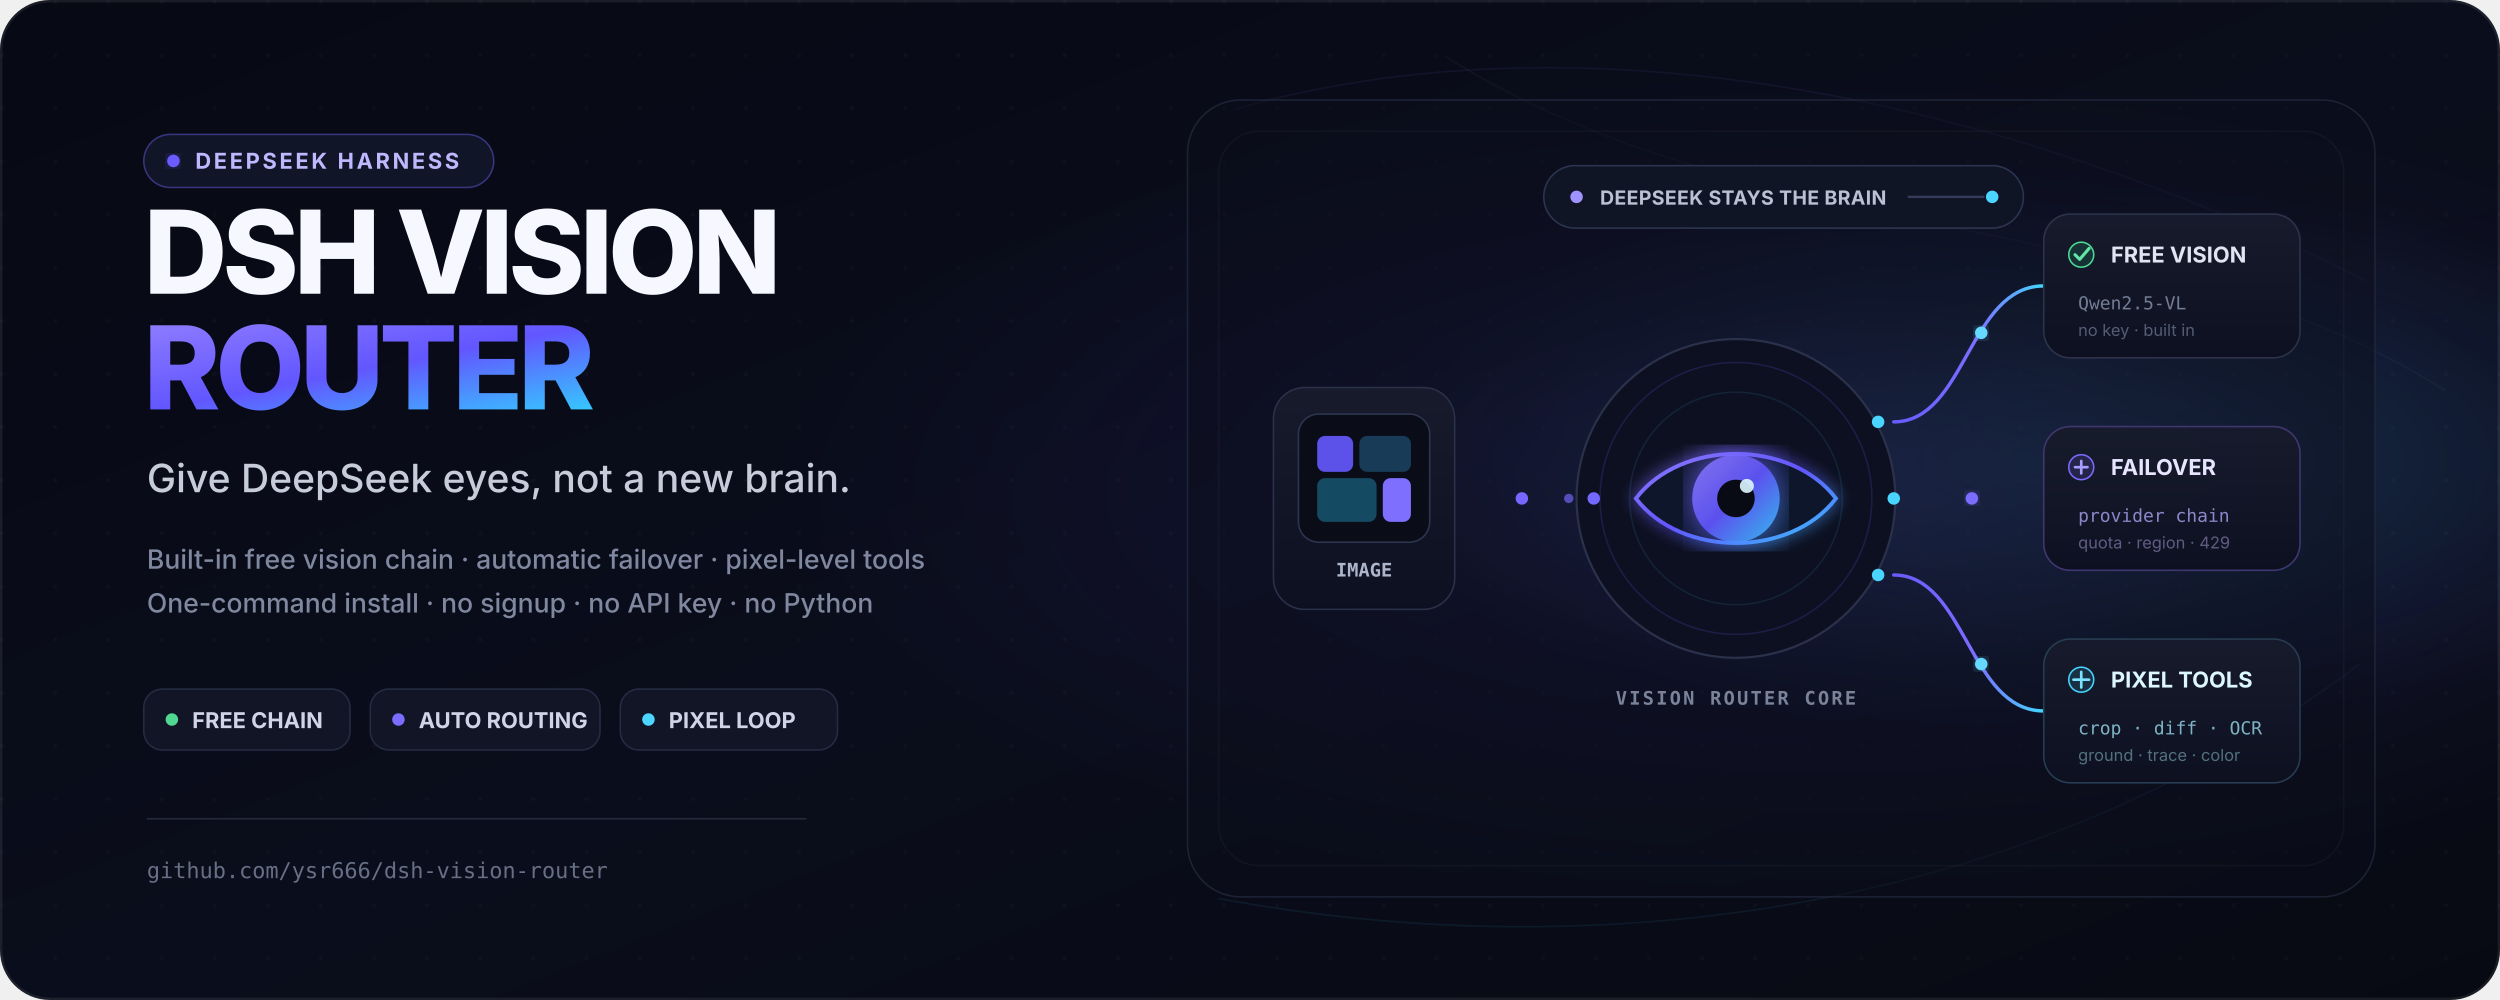
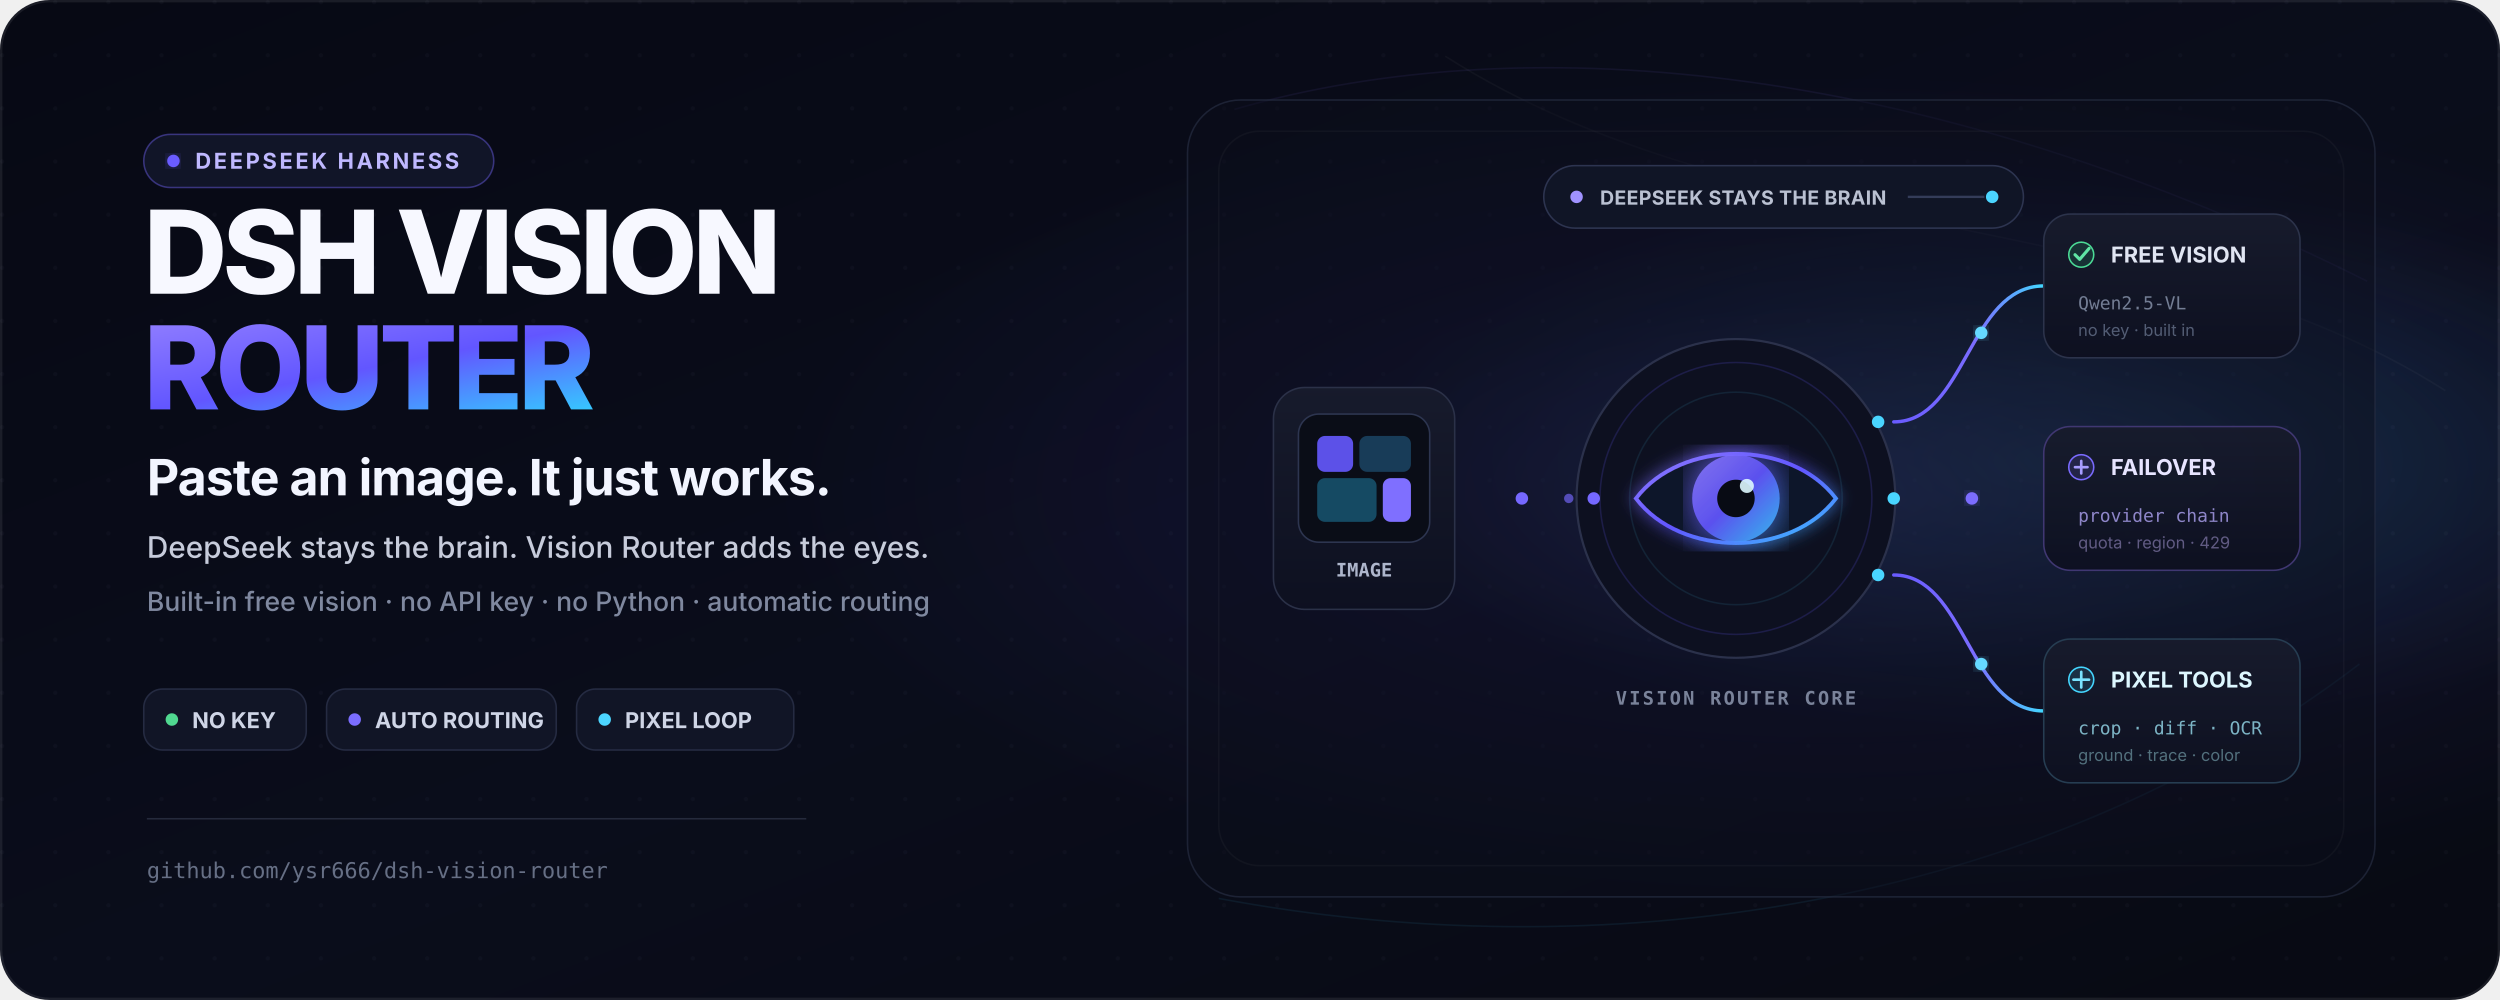
<svg xmlns="http://www.w3.org/2000/svg" width="1600" height="640" viewBox="0 0 1600 640">
  <defs>
    <linearGradient id="bg" x1="0" y1="0" x2="1" y2="1">
      <stop offset="0" stop-color="#070914" />
      <stop offset="0.52" stop-color="#0A0D1B" />
      <stop offset="1" stop-color="#080A13" />
    </linearGradient>
    <radialGradient id="violetGlow" cx="73%" cy="49%" r="42%">
      <stop offset="0" stop-color="#715CFF" stop-opacity=".23" />
      <stop offset=".45" stop-color="#604CFF" stop-opacity=".08" />
      <stop offset="1" stop-color="#604CFF" stop-opacity="0" />
    </radialGradient>
    <radialGradient id="cyanGlow" cx="82%" cy="46%" r="28%">
      <stop offset="0" stop-color="#46D8FF" stop-opacity=".15" />
      <stop offset="1" stop-color="#46D8FF" stop-opacity="0" />
    </radialGradient>
    <linearGradient id="iris" x1="0" y1="0" x2="1" y2="1">
      <stop offset="0" stop-color="#8D7BFF" />
      <stop offset=".5" stop-color="#6256FF" />
      <stop offset="1" stop-color="#36C8FF" />
    </linearGradient>
    <linearGradient id="route" x1="0" y1="0" x2="1" y2="0">
      <stop offset="0" stop-color="#695BFF" />
      <stop offset=".55" stop-color="#7B6DFF" />
      <stop offset="1" stop-color="#42D8FF" />
    </linearGradient>
    <linearGradient id="chip" x1="0" y1="0" x2="0" y2="1">
      <stop offset="0" stop-color="#171B2C" stop-opacity=".95" />
      <stop offset="1" stop-color="#0D1020" stop-opacity=".95" />
    </linearGradient>
    <filter id="blur40">
      <feGaussianBlur stdDeviation="40" />
    </filter>
    <filter id="glow">
      <feGaussianBlur stdDeviation="5" result="b" />
      <feMerge>
        <feMergeNode in="b" />
        <feMergeNode in="SourceGraphic" />
      </feMerge>
    </filter>
    <filter id="softGlow">
      <feGaussianBlur stdDeviation="12" result="b" />
      <feMerge>
        <feMergeNode in="b" />
        <feMergeNode in="SourceGraphic" />
      </feMerge>
    </filter>
    <pattern id="dots" width="34" height="34" patternUnits="userSpaceOnUse">
      <circle cx="1.4" cy="1.4" r="1.35" fill="#65708A" opacity=".12" />
    </pattern>
  </defs>
  <rect width="1600" height="640" rx="32" fill="url(#bg)" />
  <rect width="1600" height="640" rx="32" fill="url(#dots)" opacity=".45" />
  <rect width="1600" height="640" rx="32" fill="url(#violetGlow)" />
  <rect width="1600" height="640" rx="32" fill="url(#cyanGlow)" />
  <path d="M790 70 C980 15 1240 42 1515 180" fill="none" stroke="#8D7BFF" stroke-opacity=".08" stroke-width="1" />
  <path d="M780 575 C1020 620 1300 585 1510 425" fill="none" stroke="#47CFFF" stroke-opacity=".08" stroke-width="1" />
  <path d="M925 36 C1120 160 1380 132 1565 250" fill="none" stroke="#FFFFFF" stroke-opacity=".035" stroke-width="1" />
  <g transform="translate(92,86)">
    <g>
      <rect x="0" y="0" width="224" height="34" rx="17" fill="#111528" stroke="#7568FF" stroke-opacity=".42" />
      <circle cx="19" cy="17" r="4" fill="#6A5BFF" filter="url(#glow)" />
      <text x="33" y="22" fill="#BFB8FF" font-family="Inter, Arial, sans-serif" font-size="14" font-weight="700" letter-spacing="1.7">DEEPSEEK HARNESS</text>
    </g>
    <text x="0" y="102" fill="#F7F8FF" font-family="Inter, Arial, sans-serif" font-size="74" font-weight="760" letter-spacing="-3.1">DSH VISION</text>
    <text x="0" y="176" fill="url(#iris)" font-family="Inter, Arial, sans-serif" font-size="74" font-weight="760" letter-spacing="-3.1">ROUTER</text>
-     <text x="2" y="229" fill="#C7CCDB" font-family="Inter, Arial, sans-serif" font-size="25" font-weight="500">Give DeepSeek eyes, not a new brain.</text>
-     <text x="2" y="278" fill="#7F889F" font-family="Inter, Arial, sans-serif" font-size="17" font-weight="500">Built-in free vision chain · automatic failover · pixel-level tools</text>
-     <text x="2" y="306" fill="#7F889F" font-family="Inter, Arial, sans-serif" font-size="17" font-weight="500">One-command install · no signup · no API key · no Python</text>
+     <text x="2" y="231" fill="#F2F5FF" font-family="Inter, Arial, sans-serif" font-size="32" font-weight="700" letter-spacing="-.6">Paste an image. It just works.</text>
+     <text x="2" y="271" fill="#C7CCDB" font-family="Inter, Arial, sans-serif" font-size="19" font-weight="500">DeepSeek stays the brain. Vision Router adds the eyes.</text>
+     <text x="2" y="305" fill="#7F889F" font-family="Inter, Arial, sans-serif" font-size="17" font-weight="500">Built-in free vision · no API key · no Python · automatic routing</text>
    <g transform="translate(0,355)">
      <g>
-         <rect x="0" y="0" width="132" height="39" rx="12" fill="#111526" stroke="#252B42" />
+         <rect x="0" y="0" width="104" height="39" rx="12" fill="#111526" stroke="#252B42" />
        <circle cx="18" cy="19.5" r="4" fill="#50D890" />
-         <text x="31" y="25" fill="#CFD5E6" font-family="Inter, Arial, sans-serif" font-size="14" font-weight="650">FREE CHAIN</text>
+         <text x="31" y="25" fill="#CFD5E6" font-family="Inter, Arial, sans-serif" font-size="14" font-weight="650">NO KEY</text>
      </g>
-       <g transform="translate(145,0)">
+       <g transform="translate(117,0)">
        <rect x="0" y="0" width="147" height="39" rx="12" fill="#111526" stroke="#252B42" />
        <circle cx="18" cy="19.5" r="4" fill="#7B6DFF" />
        <text x="31" y="25" fill="#CFD5E6" font-family="Inter, Arial, sans-serif" font-size="14" font-weight="650">AUTO ROUTING</text>
      </g>
-       <g transform="translate(305,0)">
+       <g transform="translate(277,0)">
        <rect x="0" y="0" width="139" height="39" rx="12" fill="#111526" stroke="#252B42" />
        <circle cx="18" cy="19.5" r="4" fill="#4CD5FF" />
        <text x="31" y="25" fill="#CFD5E6" font-family="Inter, Arial, sans-serif" font-size="14" font-weight="650">PIXEL LOOP</text>
      </g>
    </g>
    <g transform="translate(2,438)">
      <path d="M0 0 H422" stroke="#252A3C" />
      <text x="0" y="38" fill="#666F85" font-family="ui-monospace, SFMono-Regular, Menlo, monospace" font-size="14">github.com/ysr666/dsh-vision-router</text>
    </g>
  </g>
  <g>
    <rect x="760" y="64" width="760" height="510" rx="34" fill="#0C0F1C" fill-opacity=".45" stroke="#252B40" stroke-opacity=".72" />
    <rect x="780" y="84" width="720" height="470" rx="26" fill="none" stroke="#FFFFFF" stroke-opacity=".035" />
    <g transform="translate(815,248)">
      <rect x="0" y="0" width="116" height="142" rx="20" fill="url(#chip)" stroke="#2B3148" />
      <rect x="16" y="17" width="84" height="82" rx="13" fill="#0A0D17" stroke="#2D3550" />
      <rect x="28" y="31" width="23" height="23" rx="5" fill="#5C51E8" />
      <rect x="55" y="31" width="33" height="23" rx="5" fill="#183C58" />
      <rect x="28" y="58" width="38" height="28" rx="5" fill="#154A63" />
      <rect x="70" y="58" width="18" height="28" rx="5" fill="#7F6FFF" />
      <text x="58" y="121" text-anchor="middle" fill="#AEB6CC" font-family="ui-monospace, SFMono-Regular, Menlo, monospace" font-size="12" font-weight="700">IMAGE</text>
    </g>
    <path d="M931 319 C978 319 995 319 1032 319" fill="none" stroke="url(#route)" stroke-width="2.7" stroke-linecap="round" filter="url(#glow)" />
    <circle cx="974" cy="319" r="4" fill="#7668FF" />
    <circle cx="1004" cy="319" r="3" fill="#7668FF" opacity=".65" />
    <g transform="translate(1111,319)">
      <circle cx="0" cy="0" r="102" fill="#0D1020" stroke="#2B314B" stroke-width="1.4" />
      <circle cx="0" cy="0" r="87" fill="none" stroke="#6659FF" stroke-opacity=".18" />
      <circle cx="0" cy="0" r="68" fill="none" stroke="#46D7FF" stroke-opacity=".10" />
      <path d="M-64 0 C-35 -38 35 -38 64 0 C35 38 -35 38 -64 0Z" fill="#11162A" stroke="url(#iris)" stroke-width="2.5" filter="url(#glow)" />
      <circle cx="0" cy="0" r="28" fill="url(#iris)" opacity=".92" filter="url(#softGlow)" />
      <circle cx="0" cy="0" r="12" fill="#080B14" />
      <circle cx="7" cy="-8" r="4.5" fill="#DDF8FF" opacity=".9" />
      <circle cx="-91" cy="0" r="4" fill="#7568FF" />
      <circle cx="91" cy="-49" r="4" fill="#49D5FF" />
      <circle cx="101" cy="0" r="4" fill="#49D5FF" />
      <circle cx="91" cy="49" r="4" fill="#49D5FF" />
      <text x="0" y="132" text-anchor="middle" fill="#7A839A" font-family="ui-monospace, SFMono-Regular, Menlo, monospace" font-size="12" font-weight="700" letter-spacing="1.4">VISION ROUTER CORE</text>
    </g>
    <path d="M1212 270 C1258 270 1260 183 1308 183" fill="none" stroke="url(#route)" stroke-width="2.2" stroke-linecap="round" />
    <path d="M1214 319 C1264 319 1266 319 1308 319" fill="none" stroke="url(#route)" stroke-width="2.2" stroke-linecap="round" />
    <path d="M1212 368 C1258 368 1260 455 1308 455" fill="none" stroke="url(#route)" stroke-width="2.2" stroke-linecap="round" />
    <circle cx="1268" cy="213" r="4" fill="#65D9FF" filter="url(#glow)" />
    <circle cx="1262" cy="319" r="4" fill="#7B6DFF" filter="url(#glow)" />
    <circle cx="1268" cy="425" r="4" fill="#65D9FF" filter="url(#glow)" />
    <g transform="translate(1308,137)">
      <rect x="0" y="0" width="164" height="92" rx="17" fill="url(#chip)" stroke="#2C334B" />
      <circle cx="24" cy="26" r="8" fill="#2ED887" fill-opacity=".14" stroke="#4BDB96" />
      <path d="M20 26 l3 3 l6 -7" fill="none" stroke="#60E6A5" stroke-width="2" stroke-linecap="round" stroke-linejoin="round" />
      <text x="43" y="31" fill="#E0E5F2" font-family="Inter, Arial, sans-serif" font-size="14" font-weight="700">FREE VISION</text>
      <text x="22" y="61" fill="#737D94" font-family="ui-monospace, SFMono-Regular, Menlo, monospace" font-size="11.5">Qwen2.5-VL</text>
      <text x="22" y="78" fill="#535D74" font-family="Inter, Arial, sans-serif" font-size="10.5">no key · built in</text>
    </g>
    <g transform="translate(1308,273)">
      <rect x="0" y="0" width="164" height="92" rx="17" fill="url(#chip)" stroke="#403772" />
      <circle cx="24" cy="26" r="8" fill="#7A6BFF" fill-opacity=".15" stroke="#7A6BFF" />
      <path d="M20 26 h8 M24 22 v8" stroke="#A79DFF" stroke-width="1.7" stroke-linecap="round" />
      <text x="43" y="31" fill="#E7E4FF" font-family="Inter, Arial, sans-serif" font-size="14" font-weight="700">FAILOVER</text>
      <text x="22" y="61" fill="#8E86C9" font-family="ui-monospace, SFMono-Regular, Menlo, monospace" font-size="11.5">provider chain</text>
      <text x="22" y="78" fill="#615B83" font-family="Inter, Arial, sans-serif" font-size="10.5">quota · region · 429</text>
    </g>
    <g transform="translate(1308,409)">
      <rect x="0" y="0" width="164" height="92" rx="17" fill="url(#chip)" stroke="#263D52" />
      <circle cx="24" cy="26" r="8" fill="#43D6FF" fill-opacity=".13" stroke="#44D6FF" />
      <path d="M19 26 h10 M24 21 v10" stroke="#7AE3FF" stroke-width="1.7" stroke-linecap="round" />
      <text x="43" y="31" fill="#DDF7FF" font-family="Inter, Arial, sans-serif" font-size="14" font-weight="700">PIXEL TOOLS</text>
      <text x="22" y="61" fill="#7DB5C6" font-family="ui-monospace, SFMono-Regular, Menlo, monospace" font-size="11.5">crop · diff · OCR</text>
      <text x="22" y="78" fill="#52707D" font-family="Inter, Arial, sans-serif" font-size="10.5">ground · trace · color</text>
    </g>
    <g transform="translate(988,106)">
      <rect x="0" y="0" width="307" height="40" rx="20" fill="#101526" stroke="#2D3450" />
      <circle cx="21" cy="20" r="4" fill="#A092FF" />
-       <text x="36" y="25" fill="#BAC1D2" font-family="Inter, Arial, sans-serif" font-size="12.5" font-weight="650" letter-spacing=".2">DEEPSEEK STAYS THE BRAIN</text>
+       <text x="36" y="25" fill="#BAC1D2" font-family="Inter, Arial, sans-serif" font-size="12.5" font-weight="650" letter-spacing=".2">
+       DEEPSEEK STAYS THE BRAIN
+     </text>
      <path d="M233 20 h49" stroke="#343C59" stroke-width="1.5" />
      <circle cx="287" cy="20" r="4" fill="#4BD5FF" />
    </g>
  </g>
  <rect x=".75" y=".75" width="1598.5" height="638.5" rx="31.25" fill="none" stroke="#FFFFFF" stroke-opacity=".08" stroke-width="1.5" />
</svg>
